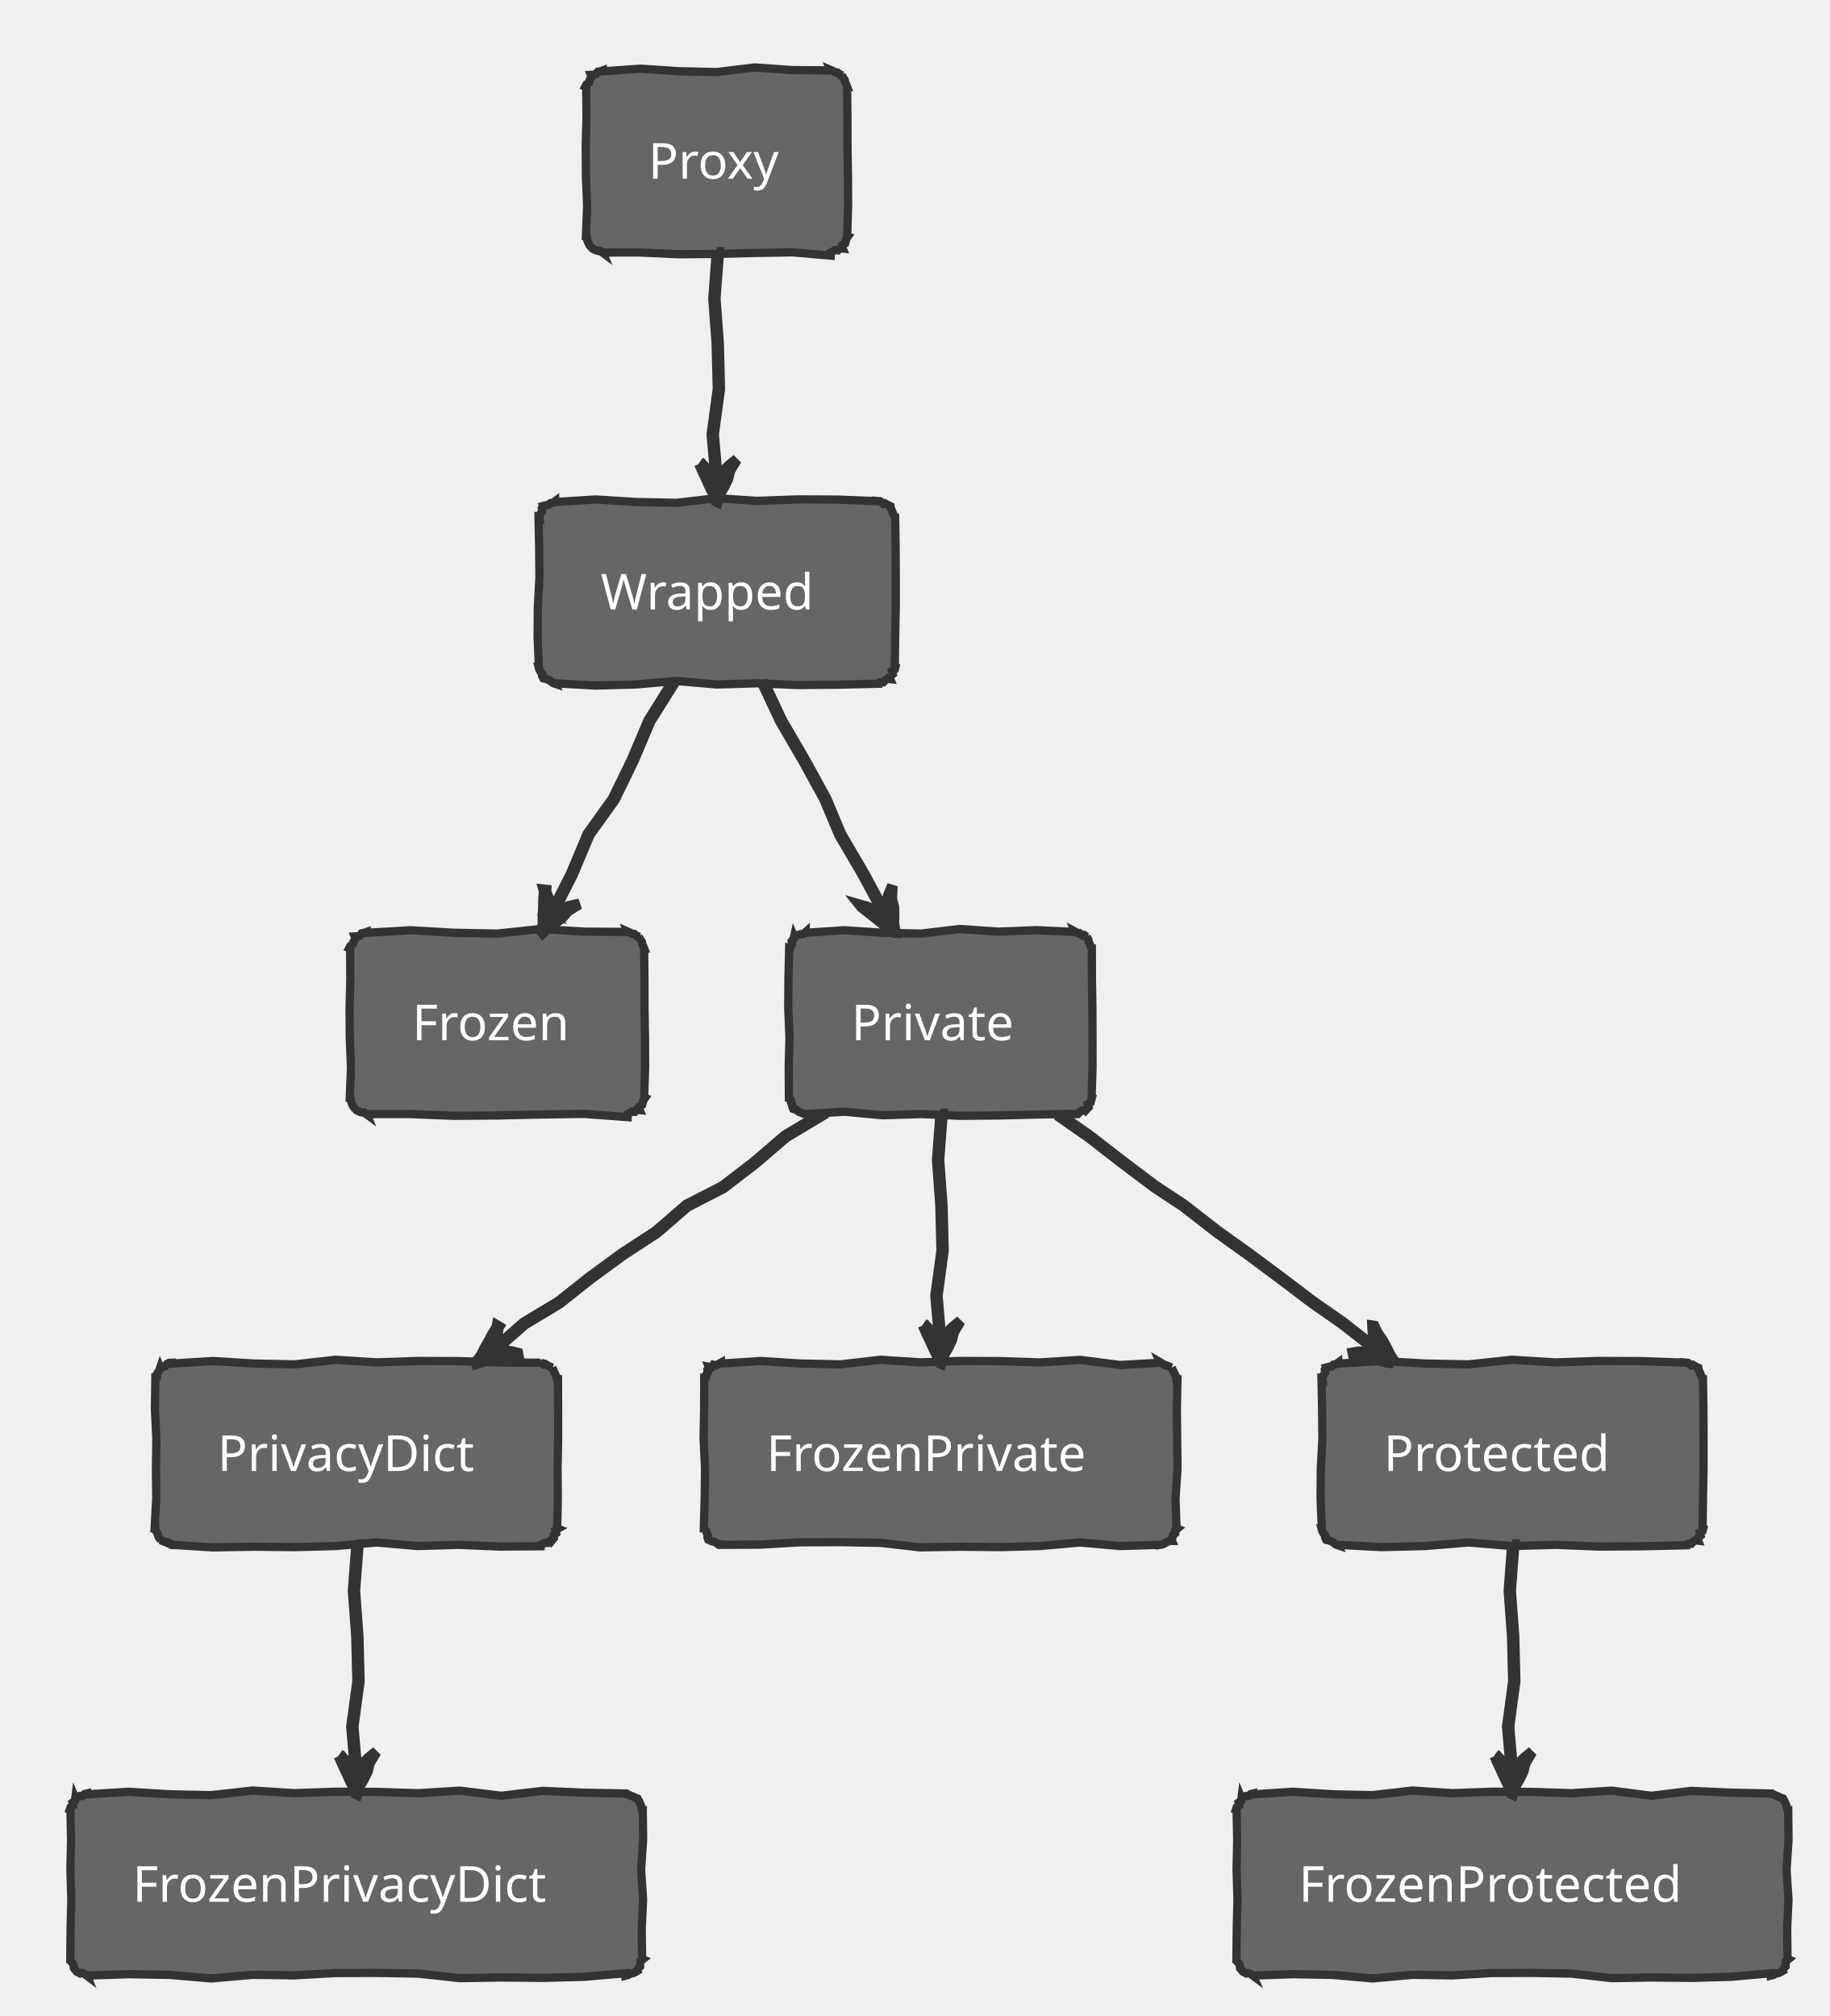
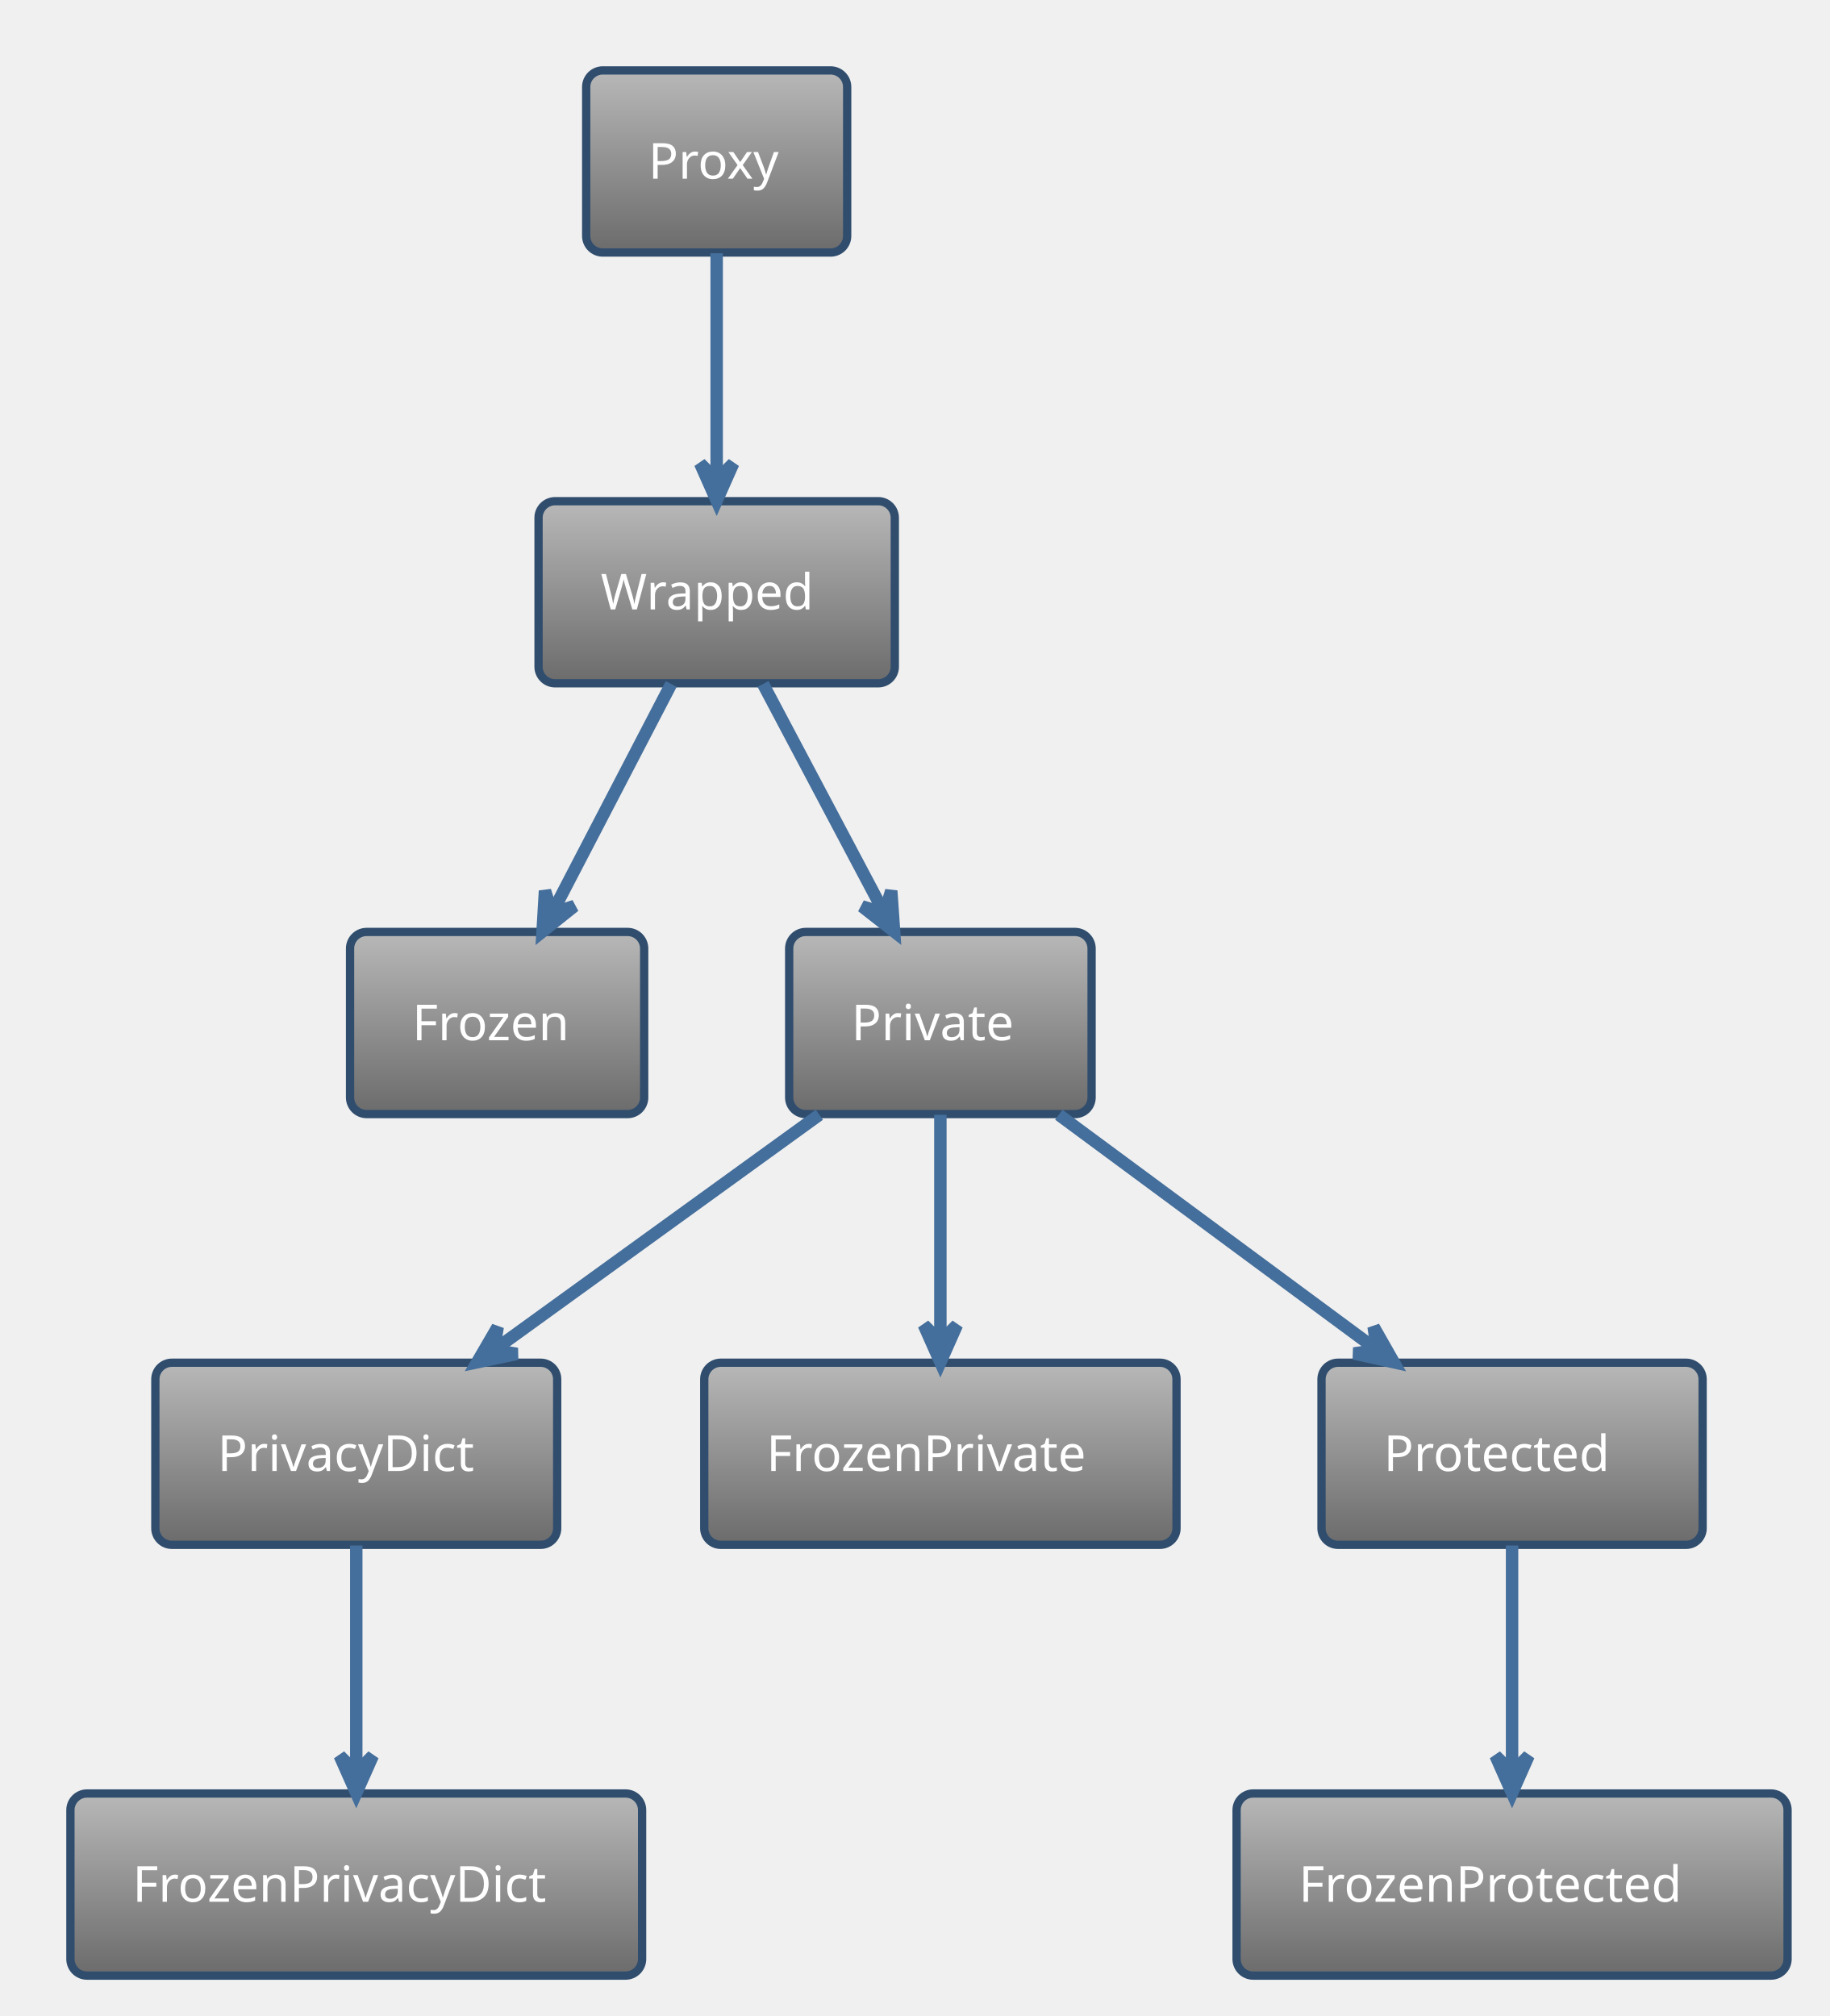
<svg xmlns="http://www.w3.org/2000/svg" contentStyleType="text/css" height="507.292px" preserveAspectRatio="none" style="width:460px;height:507px;" version="1.1" viewBox="0 0 460 507" width="460.417px" zoomAndPan="magnify">
-   <defs />
+   <defs>
+     <linearGradient id="g1hgsieecudzlo0" x1="50%" x2="50%" y1="0%" y2="100%">
+       <stop offset="0%" stop-color="#B8B8B8" />
+       <stop offset="100%" stop-color="#6B6B6B" />
+     </linearGradient>
+   </defs>
  <g>
    <g id="elem_Proxy">
-       <polygon fill="#666666" points="151.562,17.708,151.562,17.927,161.111,17.277,170.66,17.91,180.208,18.125,189.757,16.965,199.306,17.627,208.854,17.708,208.798,17.572,209.393,17.829,210.024,18.175,210.53,18.219,211.285,18.862,211.8,18.929,211.598,18.845,211.981,19.492,212.427,20.165,212.505,20.685,212.799,21.295,213.021,21.875,213.01,21.875,213.083,29.369,213.104,36.862,213.224,44.355,213.254,51.849,213.021,59.342,213.239,59.433,212.858,59.965,212.681,60.583,212.514,61.203,211.813,61.604,211.8,62.289,211.891,62.506,211.172,62.438,210.693,62.948,209.967,62.862,209.434,63.243,208.854,63.509,208.854,64.282,199.306,63.458,189.757,63.619,180.208,63.862,170.66,63.943,161.111,63.505,151.562,63.509,151.601,63.601,150.897,63.081,150.422,63.112,149.868,62.953,149.264,62.675,148.616,62.289,148.813,62.37,148.217,61.635,147.919,61.024,147.685,60.438,147.621,59.924,147.396,59.342,147.328,59.342,147.632,51.849,147.335,44.355,147.277,36.862,147.475,29.369,147.396,21.875,147.182,21.786,147.473,21.217,148.092,20.783,148.268,20.165,148.608,19.616,148.616,18.929,148.573,18.826,149.248,18.787,149.873,18.63,150.321,18.045,150.96,17.922,151.562,17.708" style="stroke:#333333;stroke-width:2.083;" />
-       <text fill="#FFFFFF" font-family="&quot;Segoe Print&quot;" font-size="12.5" lengthAdjust="spacing" textLength="34.375" x="163.021" y="44.936">Proxy</text>
+       <rect fill="url(#g1hgsieecudzlo0)" height="45.801" rx="4.167" ry="4.167" style="stroke:#304D6D;stroke-width:2.083;" width="65.625" x="147.396" y="17.708" />
+       <text fill="#FFFFFF" font-family="&quot;Verdana&quot;" font-size="12.5" lengthAdjust="spacing" textLength="34.375" x="163.021" y="44.936">Proxy</text>
    </g>
    <g id="elem_Wrapped">
-       <polygon fill="#666666" points="139.583,126.042,139.583,126.261,149.74,125.61,159.896,126.243,170.052,126.458,180.208,125.299,190.365,125.961,200.521,125.597,210.677,125.642,220.833,126.042,220.824,126.02,221.331,126.064,222.085,126.707,222.517,126.572,223.164,126.954,223.78,127.262,223.918,127.32,223.996,127.84,224.29,128.45,224.502,129.026,224.813,129.643,225,130.208,225.083,130.208,225.203,137.702,225.233,145.195,225.236,152.689,225.088,160.182,225,167.676,225.149,167.737,224.981,168.358,224.28,168.758,224.485,169.534,223.929,169.993,223.78,170.622,223.851,170.793,223.125,170.707,222.592,171.088,222.11,171.592,221.416,171.583,220.833,171.842,220.833,171.952,210.677,172.195,200.521,172.276,190.365,171.838,180.208,172.142,170.052,171.246,159.896,172.139,149.74,172.413,139.583,171.842,139.642,171.985,139.076,171.795,138.341,171.199,137.729,170.901,137.144,170.667,136.637,170.622,136.618,170.614,136.33,170.007,136.368,169.534,135.849,168.831,135.551,168.22,135.417,167.676,135.496,167.676,135.185,160.182,135.236,152.689,135.642,145.195,135.568,137.702,135.417,130.208,135.652,130.306,135.558,129.576,136.007,129.072,136.338,128.519,136.241,127.788,136.637,127.262,136.624,127.231,137.243,127.058,137.902,126.983,138.404,126.528,139.055,126.434,139.583,126.042" style="stroke:#333333;stroke-width:2.083;" />
-       <text fill="#FFFFFF" font-family="&quot;Segoe Print&quot;" font-size="12.5" lengthAdjust="spacing" textLength="58.333" x="151.042" y="153.269">Wrapped</text>
+       <rect fill="url(#g1hgsieecudzlo0)" height="45.801" rx="4.167" ry="4.167" style="stroke:#304D6D;stroke-width:2.083;" width="89.583" x="135.417" y="126.042" />
+       <text fill="#FFFFFF" font-family="&quot;Verdana&quot;" font-size="12.5" lengthAdjust="spacing" textLength="58.333" x="151.042" y="153.269">Wrapped</text>
    </g>
    <g id="elem_Frozen">
-       <polygon fill="#666666" points="92.188,234.375,92.188,234.594,103.125,233.943,114.062,234.576,125,234.791,135.938,233.632,146.875,234.294,157.812,234.375,157.756,234.238,158.351,234.496,158.982,234.841,159.488,234.885,160.243,235.529,160.759,235.595,160.557,235.512,160.939,236.158,161.386,236.831,161.464,237.352,161.757,237.962,161.979,238.542,161.968,238.542,162.041,246.035,162.062,253.529,162.183,261.022,162.212,268.516,161.979,276.009,162.197,276.099,161.817,276.632,161.64,277.249,161.472,277.87,160.772,278.27,160.759,278.955,160.849,279.173,160.13,279.104,159.651,279.615,158.925,279.529,158.393,279.91,157.812,280.176,157.812,280.948,146.875,280.125,135.938,280.286,125,280.529,114.062,280.609,103.125,280.172,92.188,280.176,92.226,280.268,91.522,279.748,91.047,279.779,90.493,279.619,89.889,279.342,89.241,278.955,89.438,279.037,88.842,278.302,88.544,277.69,88.31,277.105,88.246,276.591,88.021,276.009,87.953,276.009,88.257,268.516,87.96,261.022,87.902,253.529,88.1,246.035,88.021,238.542,87.807,238.453,88.098,237.883,88.717,237.449,88.893,236.832,89.233,236.282,89.241,235.595,89.198,235.492,89.873,235.454,90.498,235.297,90.946,234.712,91.585,234.588,92.188,234.375" style="stroke:#333333;stroke-width:2.083;" />
-       <text fill="#FFFFFF" font-family="&quot;Segoe Print&quot;" font-size="12.5" lengthAdjust="spacing" textLength="42.708" x="103.646" y="261.603">Frozen</text>
+       <rect fill="url(#g1hgsieecudzlo0)" height="45.801" rx="4.167" ry="4.167" style="stroke:#304D6D;stroke-width:2.083;" width="73.958" x="88.021" y="234.375" />
+       <text fill="#FFFFFF" font-family="&quot;Verdana&quot;" font-size="12.5" lengthAdjust="spacing" textLength="42.708" x="103.646" y="261.603">Frozen</text>
    </g>
    <g id="elem_Private">
-       <polygon fill="#666666" points="202.604,234.375,202.604,234.594,212.277,233.943,221.949,234.576,231.622,234.791,241.295,233.632,250.967,234.294,260.64,233.931,270.312,234.375,270.262,234.252,270.893,234.597,271.399,234.641,272.154,235.285,272.586,235.149,273.259,235.595,273.195,235.569,273.641,236.242,273.719,236.762,274.013,237.372,274.225,237.948,274.479,238.542,274.541,238.542,274.562,246.035,274.683,253.529,274.712,261.022,274.715,268.516,274.479,276.009,274.561,276.043,274.384,276.66,274.216,277.281,273.516,277.681,273.721,278.456,273.259,278.955,273.219,278.86,272.74,279.371,272.014,279.285,271.482,279.666,271,280.17,270.312,280.176,270.312,280.125,260.64,280.286,250.967,280.529,241.295,280.609,231.622,280.172,221.949,280.475,212.277,279.579,202.604,280.176,202.642,280.267,202.088,280.108,201.485,279.83,200.918,279.64,200.183,279.045,199.658,278.955,199.449,278.869,199.214,278.284,199.151,277.769,198.863,277.161,198.9,276.689,198.438,276.009,198.377,276.009,198.318,268.516,198.517,261.022,198.206,253.529,198.257,246.035,198.438,238.542,198.646,238.628,198.821,238.01,199.161,237.461,199.066,236.731,199.516,236.227,199.658,235.595,199.736,235.785,200.184,235.2,200.824,235.077,201.442,234.904,202.101,234.828,202.604,234.375" style="stroke:#333333;stroke-width:2.083;" />
-       <text fill="#FFFFFF" font-family="&quot;Segoe Print&quot;" font-size="12.5" lengthAdjust="spacing" textLength="44.792" x="214.062" y="261.603">Private</text>
+       <rect fill="url(#g1hgsieecudzlo0)" height="45.801" rx="4.167" ry="4.167" style="stroke:#304D6D;stroke-width:2.083;" width="76.042" x="198.438" y="234.375" />
+       <text fill="#FFFFFF" font-family="&quot;Verdana&quot;" font-size="12.5" lengthAdjust="spacing" textLength="44.792" x="214.062" y="261.603">Private</text>
    </g>
    <g id="elem_PrivacyDict">
-       <polygon fill="#666666" points="43.229,342.708,43.229,342.927,53.53,342.277,63.831,342.91,74.132,343.125,84.433,341.965,94.734,342.627,105.035,342.264,115.336,342.309,125.637,342.637,135.938,342.708,135.846,342.486,136.6,343.13,137.032,342.994,137.679,343.377,138.352,343.823,138.884,343.929,138.856,343.917,139.15,344.527,139.362,345.103,139.673,345.72,139.937,346.317,140.104,346.875,140.308,346.875,140.337,354.368,140.34,361.862,140.193,369.356,140.265,376.849,140.104,384.342,140.329,384.436,139.629,384.836,139.834,385.611,139.277,386.071,139.299,386.77,138.884,387.289,138.818,387.13,138.285,387.511,137.804,388.015,137.109,388.005,136.541,388.299,135.938,388.509,135.938,388.862,125.637,388.943,115.336,388.505,105.035,388.808,94.734,387.913,84.433,388.805,74.132,389.08,63.831,388.972,53.53,389.148,43.229,388.509,43.165,388.354,42.553,388.056,41.968,387.822,41.454,387.758,40.846,387.47,40.283,387.289,40.502,387.379,39.983,386.676,39.685,386.065,39.624,385.551,39.093,384.843,39.062,384.342,38.882,384.342,39.288,376.849,39.214,369.356,39.318,361.862,38.951,354.368,39.062,346.875,39.165,346.917,39.496,346.364,39.399,345.634,39.764,345.094,40.079,344.535,40.283,343.929,40.37,344.138,40.872,343.683,41.523,343.589,41.977,343.019,42.55,342.735,43.229,342.708" style="stroke:#333333;stroke-width:2.083;" />
-       <text fill="#FFFFFF" font-family="&quot;Segoe Print&quot;" font-size="12.5" lengthAdjust="spacing" textLength="69.792" x="54.688" y="369.936">PrivacyDict</text>
+       <rect fill="url(#g1hgsieecudzlo0)" height="45.801" rx="4.167" ry="4.167" style="stroke:#304D6D;stroke-width:2.083;" width="101.042" x="39.062" y="342.708" />
+       <text fill="#FFFFFF" font-family="&quot;Verdana&quot;" font-size="12.5" lengthAdjust="spacing" textLength="69.792" x="54.688" y="369.936">PrivacyDict</text>
    </g>
    <g id="elem_FrozenPrivacyDict">
-       <polygon fill="#666666" points="21.875,451.042,21.875,451.261,32.292,450.61,42.708,451.243,53.125,451.458,63.542,450.298,73.958,450.961,84.375,450.597,94.792,450.642,105.208,450.971,115.625,450.322,126.042,451.618,136.458,450.385,146.875,450.836,157.292,451.042,157.349,451.18,157.869,451.258,158.479,451.552,159.055,451.764,159.672,452.075,160.238,452.262,160.315,452.294,160.67,452.929,160.941,453.53,161.188,454.12,161.296,454.653,161.458,455.208,161.619,455.208,161.702,462.702,161.208,470.195,161.694,477.689,161.355,485.182,161.458,492.676,161.63,492.747,161.055,493.199,160.948,493.845,160.964,494.542,160.466,495.026,160.238,495.622,160.252,495.656,159.694,495.975,159.115,496.244,158.47,496.353,157.919,496.69,157.292,496.842,157.292,496.246,146.875,497.139,136.458,497.413,126.042,497.305,115.625,497.481,105.208,496.339,94.792,496.163,84.375,496.195,73.958,496.781,63.542,496.638,53.125,497.552,42.708,496.661,32.292,496.485,21.875,496.842,21.905,496.916,21.197,496.385,20.628,496.188,20.194,496.318,19.576,496.006,18.929,495.622,19.164,495.72,18.581,494.99,18.543,494.486,18.386,493.933,17.801,493.202,17.708,492.676,17.675,492.676,17.752,485.182,17.935,477.689,17.707,470.195,17.869,462.702,17.708,455.208,17.531,455.135,17.735,454.529,18.358,454.097,18.211,453.345,18.848,452.919,18.929,452.262,18.956,452.328,19.482,451.932,20.06,451.66,20.757,451.677,21.246,451.19,21.875,451.042" style="stroke:#333333;stroke-width:2.083;" />
-       <text fill="#FFFFFF" font-family="&quot;Segoe Print&quot;" font-size="12.5" lengthAdjust="spacing" textLength="112.5" x="33.333" y="478.269">FrozenPrivacyDict</text>
+       <rect fill="url(#g1hgsieecudzlo0)" height="45.801" rx="4.167" ry="4.167" style="stroke:#304D6D;stroke-width:2.083;" width="143.75" x="17.708" y="451.042" />
+       <text fill="#FFFFFF" font-family="&quot;Verdana&quot;" font-size="12.5" lengthAdjust="spacing" textLength="112.5" x="33.333" y="478.269">FrozenPrivacyDict</text>
    </g>
    <g id="elem_FrozenPrivate">
-       <polygon fill="#666666" points="181.25,342.708,181.25,342.927,191.288,342.277,201.326,342.91,211.364,343.125,221.401,341.965,231.439,342.627,241.477,342.264,251.515,342.309,261.553,342.637,271.591,341.988,281.629,343.285,291.667,342.708,291.583,342.506,292.23,342.889,292.903,343.335,293.423,343.413,294.033,343.707,294.613,343.929,294.603,343.925,294.914,344.542,295.178,345.139,295.533,345.774,295.805,346.375,295.833,346.875,296.069,346.875,295.922,354.368,295.994,361.862,296.077,369.356,295.583,376.849,295.833,384.342,296.051,384.433,295.494,384.892,295.516,385.592,294.942,386.044,294.835,386.69,294.613,387.289,294.712,387.527,294.017,387.517,293.448,387.811,292.89,388.13,292.311,388.399,291.667,388.509,291.667,388.505,281.629,388.808,271.591,387.913,261.553,388.805,251.515,389.08,241.477,388.972,231.439,389.148,221.401,388.006,211.364,387.83,201.326,387.862,191.288,388.448,181.25,388.509,181.224,388.446,180.751,388.484,180.048,387.965,179.437,387.667,178.923,387.606,178.304,387.289,178.09,387.2,177.893,386.63,178.024,386.196,177.711,385.579,177.563,385.029,177.083,384.342,176.972,384.342,177.194,376.849,177.288,369.356,176.919,361.862,177.05,354.368,177.083,346.875,177.124,346.892,177.536,346.372,177.57,345.696,177.964,345.169,177.882,344.444,178.304,343.929,178.214,343.712,178.96,343.846,179.387,343.211,180.139,343.36,180.688,343.019,181.25,342.708" style="stroke:#333333;stroke-width:2.083;" />
-       <text fill="#FFFFFF" font-family="&quot;Segoe Print&quot;" font-size="12.5" lengthAdjust="spacing" textLength="87.5" x="192.708" y="369.936">FrozenPrivate</text>
+       <rect fill="url(#g1hgsieecudzlo0)" height="45.801" rx="4.167" ry="4.167" style="stroke:#304D6D;stroke-width:2.083;" width="118.75" x="177.083" y="342.708" />
+       <text fill="#FFFFFF" font-family="&quot;Verdana&quot;" font-size="12.5" lengthAdjust="spacing" textLength="87.5" x="192.708" y="369.936">FrozenPrivate</text>
    </g>
    <g id="elem_Protected">
-       <polygon fill="#666666" points="336.458,342.708,336.458,342.927,347.396,342.277,358.333,342.91,369.271,343.125,380.208,341.965,391.146,342.627,402.083,342.264,413.021,342.309,423.958,342.708,423.949,342.687,424.456,342.731,425.21,343.374,425.642,343.238,426.289,343.621,426.905,343.929,427.043,343.986,427.121,344.507,427.415,345.116,427.627,345.692,427.938,346.31,428.125,346.875,428.208,346.875,428.328,354.368,428.358,361.862,428.361,369.356,428.213,376.849,428.125,384.342,428.274,384.404,428.106,385.025,427.406,385.425,427.61,386.2,427.054,386.66,426.905,387.289,426.976,387.46,426.25,387.374,425.717,387.755,425.235,388.259,424.541,388.249,423.958,388.509,423.958,388.619,413.021,388.862,402.083,388.943,391.146,388.505,380.208,388.808,369.271,387.913,358.333,388.805,347.396,389.08,336.458,388.509,336.517,388.652,335.95,388.462,335.216,387.866,334.604,387.568,334.019,387.334,333.512,387.289,333.493,387.281,333.205,386.673,333.243,386.201,332.724,385.498,332.426,384.886,332.292,384.342,332.371,384.342,332.06,376.849,332.111,369.356,332.517,361.862,332.443,354.368,332.292,346.875,332.527,346.973,332.433,346.243,332.882,345.739,333.213,345.186,333.116,344.455,333.512,343.929,333.499,343.898,334.118,343.725,334.777,343.65,335.279,343.195,335.93,343.101,336.458,342.708" style="stroke:#333333;stroke-width:2.083;" />
-       <text fill="#FFFFFF" font-family="&quot;Segoe Print&quot;" font-size="12.5" lengthAdjust="spacing" textLength="64.583" x="347.917" y="369.936">Protected</text>
+       <rect fill="url(#g1hgsieecudzlo0)" height="45.801" rx="4.167" ry="4.167" style="stroke:#304D6D;stroke-width:2.083;" width="95.833" x="332.292" y="342.708" />
+       <text fill="#FFFFFF" font-family="&quot;Verdana&quot;" font-size="12.5" lengthAdjust="spacing" textLength="64.583" x="347.917" y="369.936">Protected</text>
    </g>
    <g id="elem_FrozenProtected">
-       <polygon fill="#666666" points="315.104,451.042,315.104,451.261,325.12,450.61,335.136,451.243,345.152,451.458,355.168,450.298,365.184,450.961,375.2,450.597,385.216,450.642,395.232,450.971,405.248,450.322,415.264,451.618,425.28,450.385,435.296,450.836,445.312,451.042,445.37,451.18,445.89,451.258,446.5,451.552,447.076,451.764,447.693,452.075,448.259,452.262,448.336,452.294,448.691,452.929,448.962,453.53,449.209,454.12,449.317,454.653,449.479,455.208,449.64,455.208,449.723,462.702,449.229,470.195,449.715,477.689,449.376,485.182,449.479,492.676,449.65,492.747,449.076,493.199,448.969,493.845,448.985,494.542,448.487,495.026,448.259,495.622,448.273,495.656,447.714,495.975,447.136,496.244,446.49,496.353,445.94,496.69,445.312,496.842,445.312,496.246,435.296,497.139,425.28,497.413,415.264,497.305,405.248,497.481,395.232,496.339,385.216,496.163,375.2,496.195,365.184,496.781,355.168,496.638,345.152,497.552,335.136,496.661,325.12,496.485,315.104,496.842,315.135,496.916,314.426,496.385,313.857,496.188,313.423,496.318,312.805,496.006,312.158,495.622,312.394,495.72,311.811,494.99,311.772,494.486,311.615,493.933,311.03,493.202,310.938,492.676,310.904,492.676,310.981,485.182,311.164,477.689,310.936,470.195,311.098,462.702,310.938,455.208,310.76,455.135,310.964,454.529,311.587,454.097,311.44,453.345,312.077,452.919,312.158,452.262,312.185,452.328,312.712,451.932,313.289,451.66,313.987,451.677,314.475,451.19,315.104,451.042" style="stroke:#333333;stroke-width:2.083;" />
-       <text fill="#FFFFFF" font-family="&quot;Segoe Print&quot;" font-size="12.5" lengthAdjust="spacing" textLength="107.292" x="326.562" y="478.269">FrozenProtected</text>
+       <rect fill="url(#g1hgsieecudzlo0)" height="45.801" rx="4.167" ry="4.167" style="stroke:#304D6D;stroke-width:2.083;" width="138.542" x="310.938" y="451.042" />
+       <text fill="#FFFFFF" font-family="&quot;Verdana&quot;" font-size="12.5" lengthAdjust="spacing" textLength="107.292" x="326.562" y="478.269">FrozenProtected</text>
    </g>
    <g id="link_Proxy_Wrapped">
-       <path d="M180.208,63.677 L180.5,63.677 L179.633,75.065 L180.477,86.452 L180.763,97.84 L179.218,109.227 L180.208,120.615 " fill="none" style="stroke:#333333;stroke-width:3.125;" />
-       <polygon fill="#333333" points="180.208,125.927,180.275,125.957,180.91,123.994,181.936,122.204,182.835,120.358,183.315,118.326,184.375,116.552,184.356,116.533,183.437,117.281,182.614,118.125,181.858,119.035,180.872,119.716,180.208,120.719,180.344,120.855,179.22,119.731,178.493,119.004,177.814,118.325,176.854,117.364,176.042,116.552,176.063,116.562,176.865,118.423,177.765,120.327,178.618,122.211,179.561,124.135,180.208,125.927" style="stroke:#333333;stroke-width:3.125;" />
+       <path d="M180.208,63.677 C180.208,80.208 180.208,102.938 180.208,120.615 " fill="none" id="Proxy-to-Wrapped" style="stroke:#446E9B;stroke-width:3.125;" />
+       <polygon fill="#446E9B" points="180.208,125.927,184.375,116.552,180.208,120.719,176.042,116.552,180.208,125.927" style="stroke:#446E9B;stroke-width:3.125;" />
    </g>
    <g id="link_Wrapped_Frozen">
-       <path d="M168.771,172.01 L169.03,172.145 L163.29,181.311 L159.068,191.266 L154.352,200.964 L148.01,209.817 L143.823,219.791 L138.948,229.406 " fill="none" style="stroke:#333333;stroke-width:3.125;" />
-       <polygon fill="#333333" points="136.427,234.26,136.473,234.317,137.939,232.866,139.673,231.749,141.32,230.523,142.68,228.939,144.437,227.85,144.429,227.825,143.269,228.066,142.151,228.437,141.061,228.899,139.872,229.049,138.821,229.635,139.005,229.693,138.256,228.446,138.042,227.368,137.894,226.311,137.365,225.133,137.037,224.019,137.06,224.021,136.904,226.067,136.855,228.119,136.754,230.169,136.752,232.224,136.427,234.26" style="stroke:#333333;stroke-width:3.125;" />
+       <path d="M168.771,172.01 C160.104,188.688 148.167,211.656 138.948,229.406 " fill="none" id="Wrapped-to-Frozen" style="stroke:#446E9B;stroke-width:3.125;" />
+       <polygon fill="#446E9B" points="136.427,234.26,144.437,227.85,138.821,229.635,137.037,224.019,136.427,234.26" style="stroke:#446E9B;stroke-width:3.125;" />
    </g>
    <g id="link_Wrapped_Private">
-       <path d="M191.865,172.01 L192.123,172.147 L196.42,181.307 L202.23,191.268 L207.548,200.968 L211.246,209.811 L217.09,219.79 L222.25,229.406 " fill="none" style="stroke:#333333;stroke-width:3.125;" />
-       <polygon fill="#333333" points="224.823,234.26,224.896,234.266,224.536,232.203,224.604,230.171,224.533,228.13,224.004,226.056,224.108,224.026,224.083,224.018,223.621,225.109,223.29,226.241,223.049,227.399,222.497,228.463,222.381,229.66,222.438,229.844,221.19,229.105,220.108,228.903,219.045,228.767,217.865,228.25,216.747,227.933,216.762,227.952,218.356,229.19,220.016,230.513,221.644,231.795,223.333,233.155,224.823,234.26" style="stroke:#333333;stroke-width:3.125;" />
+       <path d="M191.865,172.01 C200.688,188.688 212.854,211.656 222.25,229.406 " fill="none" id="Wrapped-to-Private" style="stroke:#446E9B;stroke-width:3.125;" />
+       <polygon fill="#446E9B" points="224.823,234.26,224.108,224.026,222.381,229.66,216.747,227.933,224.823,234.26" style="stroke:#446E9B;stroke-width:3.125;" />
    </g>
    <g id="link_Private_PrivacyDict">
-       <path d="M206.021,280.344 L206.192,280.58 L197.501,285.797 L189.814,292.401 L181.799,298.553 L172.711,303.22 L165.046,309.855 L156.58,315.383 L148.433,321.351 L140.507,327.625 L131.817,332.844 L124.198,339.542 " fill="none" style="stroke:#333333;stroke-width:3.125;" />
-       <polygon fill="#333333" points="119.979,342.594,119.994,342.665,121.958,342.031,124.009,341.816,126.032,341.464,127.96,340.664,130.019,340.485,130.015,340.459,128.832,340.151,127.671,339.978,126.525,339.898,125.327,339.496,124.202,339.545,124.392,339.576,124.174,338.347,124.51,337.208,124.914,336.079,124.925,334.887,125.142,333.728,125.162,333.74,124.1,335.496,123.13,337.306,122.116,339.089,121.188,340.923,119.979,342.594" style="stroke:#333333;stroke-width:3.125;" />
+       <path d="M206.021,280.344 C182.198,297.583 149.042,321.573 124.198,339.542 " fill="none" id="Private-to-PrivacyDict" style="stroke:#446E9B;stroke-width:3.125;" />
+       <polygon fill="#446E9B" points="119.979,342.594,130.019,340.485,124.202,339.545,125.142,333.728,119.979,342.594" style="stroke:#446E9B;stroke-width:3.125;" />
    </g>
    <g id="link_Private_FrozenPrivate">
-       <path d="M236.458,280.344 L236.75,280.344 L235.883,291.731 L236.727,303.119 L237.013,314.506 L235.468,325.894 L236.458,337.281 " fill="none" style="stroke:#333333;stroke-width:3.125;" />
-       <polygon fill="#333333" points="236.458,342.594,236.525,342.623,237.16,340.66,238.186,338.871,239.085,337.025,239.565,334.993,240.625,333.219,240.606,333.2,239.687,333.947,238.864,334.791,238.108,335.702,237.122,336.382,236.458,337.385,236.594,337.521,235.47,336.397,234.743,335.67,234.064,334.991,233.104,334.031,232.292,333.219,232.313,333.228,233.115,335.089,234.015,336.994,234.868,338.877,235.811,340.801,236.458,342.594" style="stroke:#333333;stroke-width:3.125;" />
+       <path d="M236.458,280.344 C236.458,296.875 236.458,319.604 236.458,337.281 " fill="none" id="Private-to-FrozenPrivate" style="stroke:#446E9B;stroke-width:3.125;" />
+       <polygon fill="#446E9B" points="236.458,342.594,240.625,333.219,236.458,337.385,232.292,333.219,236.458,342.594" style="stroke:#446E9B;stroke-width:3.125;" />
    </g>
    <g id="link_Private_Protected">
-       <path d="M266.24,280.344 L266.413,280.579 L273.876,285.778 L282.355,292.353 L290.504,298.481 L297.563,303.135 L306.066,309.741 L313.756,315.249 L321.77,321.193 L330.008,327.443 L337.472,332.643 L346.021,339.312 " fill="none" style="stroke:#333333;stroke-width:3.125;" />
-       <polygon fill="#333333" points="350.458,342.594,350.522,342.63,349.319,340.739,348.488,339.06,347.536,337.312,346.186,335.337,345.387,333.676,345.36,333.672,345.416,334.819,345.607,335.986,345.892,337.168,345.853,338.301,346.267,339.502,346.296,339.692,345.069,339.462,343.926,339.786,342.793,340.178,341.601,340.177,340.44,340.382,340.445,340.405,342.442,340.814,344.461,341.327,346.469,341.79,348.499,342.35,350.458,342.594" style="stroke:#333333;stroke-width:3.125;" />
+       <path d="M266.24,280.344 C289.469,297.51 321.75,321.375 346.021,339.312 " fill="none" id="Private-to-Protected" style="stroke:#446E9B;stroke-width:3.125;" />
+       <polygon fill="#446E9B" points="350.458,342.594,345.387,333.676,346.267,339.502,340.44,340.382,350.458,342.594" style="stroke:#446E9B;stroke-width:3.125;" />
    </g>
    <g id="link_PrivacyDict_FrozenPrivacyDict">
-       <path d="M89.583,388.677 L89.875,388.677 L89.008,400.065 L89.852,411.452 L90.138,422.84 L88.593,434.227 L89.583,445.615 " fill="none" style="stroke:#333333;stroke-width:3.125;" />
-       <polygon fill="#333333" points="89.583,450.927,89.65,450.957,90.285,448.994,91.311,447.204,92.21,445.358,92.69,443.327,93.75,441.552,93.731,441.533,92.812,442.281,91.989,443.125,91.233,444.035,90.247,444.716,89.583,445.719,89.719,445.855,88.595,444.731,87.868,444.003,87.189,443.325,86.229,442.364,85.417,441.552,85.438,441.562,86.24,443.423,87.14,445.327,87.993,447.211,88.936,449.135,89.583,450.927" style="stroke:#333333;stroke-width:3.125;" />
+       <path d="M89.583,388.677 C89.583,405.208 89.583,427.938 89.583,445.615 " fill="none" id="PrivacyDict-to-FrozenPrivacyDict" style="stroke:#446E9B;stroke-width:3.125;" />
+       <polygon fill="#446E9B" points="89.583,450.927,93.75,441.552,89.583,445.719,85.417,441.552,89.583,450.927" style="stroke:#446E9B;stroke-width:3.125;" />
    </g>
    <g id="link_Protected_FrozenProtected">
-       <path d="M380.208,388.677 L380.5,388.677 L379.633,400.065 L380.477,411.452 L380.763,422.84 L379.217,434.227 L380.208,445.615 " fill="none" style="stroke:#333333;stroke-width:3.125;" />
-       <polygon fill="#333333" points="380.208,450.927,380.275,450.957,380.91,448.994,381.936,447.204,382.835,445.358,383.315,443.327,384.375,441.552,384.356,441.533,383.437,442.281,382.614,443.125,381.858,444.035,380.872,444.716,380.208,445.719,380.344,445.855,379.22,444.731,378.493,444.003,377.814,443.325,376.854,442.364,376.042,441.552,376.063,441.562,376.865,443.423,377.765,445.327,378.618,447.211,379.561,449.135,380.208,450.927" style="stroke:#333333;stroke-width:3.125;" />
+       <path d="M380.208,388.677 C380.208,405.208 380.208,427.938 380.208,445.615 " fill="none" id="Protected-to-FrozenProtected" style="stroke:#446E9B;stroke-width:3.125;" />
+       <polygon fill="#446E9B" points="380.208,450.927,384.375,441.552,380.208,445.719,376.042,441.552,380.208,450.927" style="stroke:#446E9B;stroke-width:3.125;" />
    </g>
  </g>
</svg>
